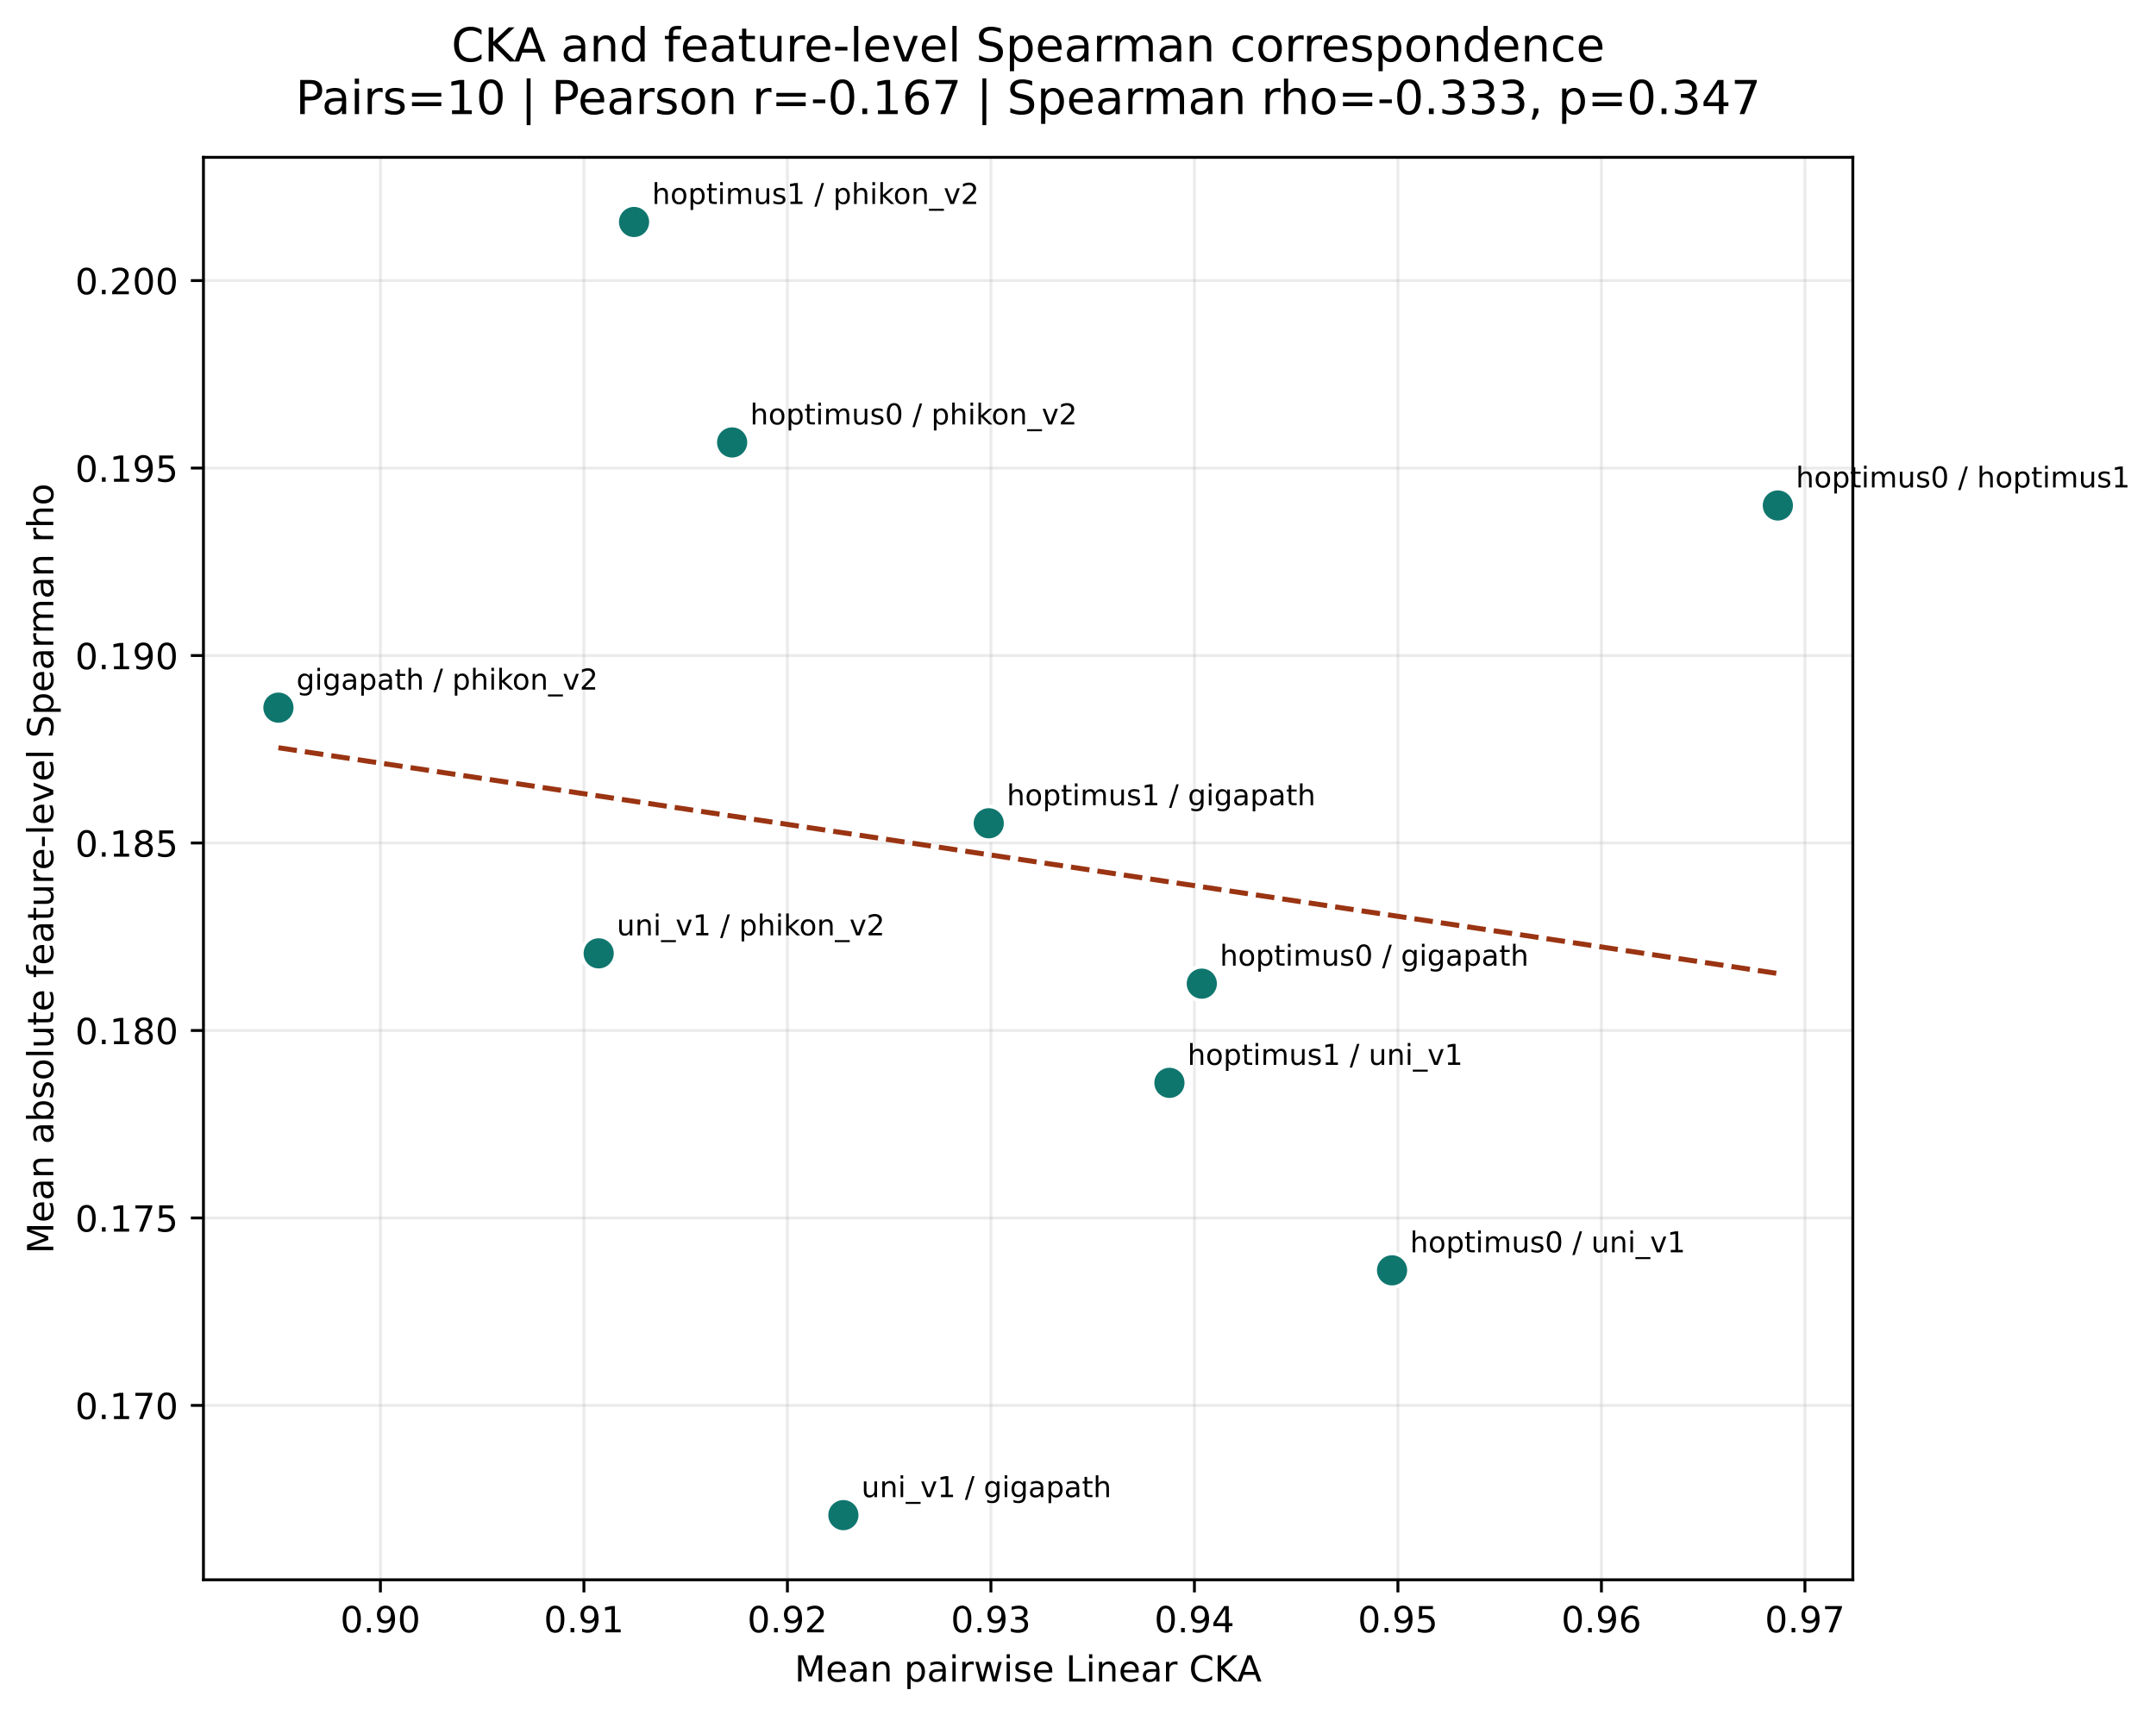
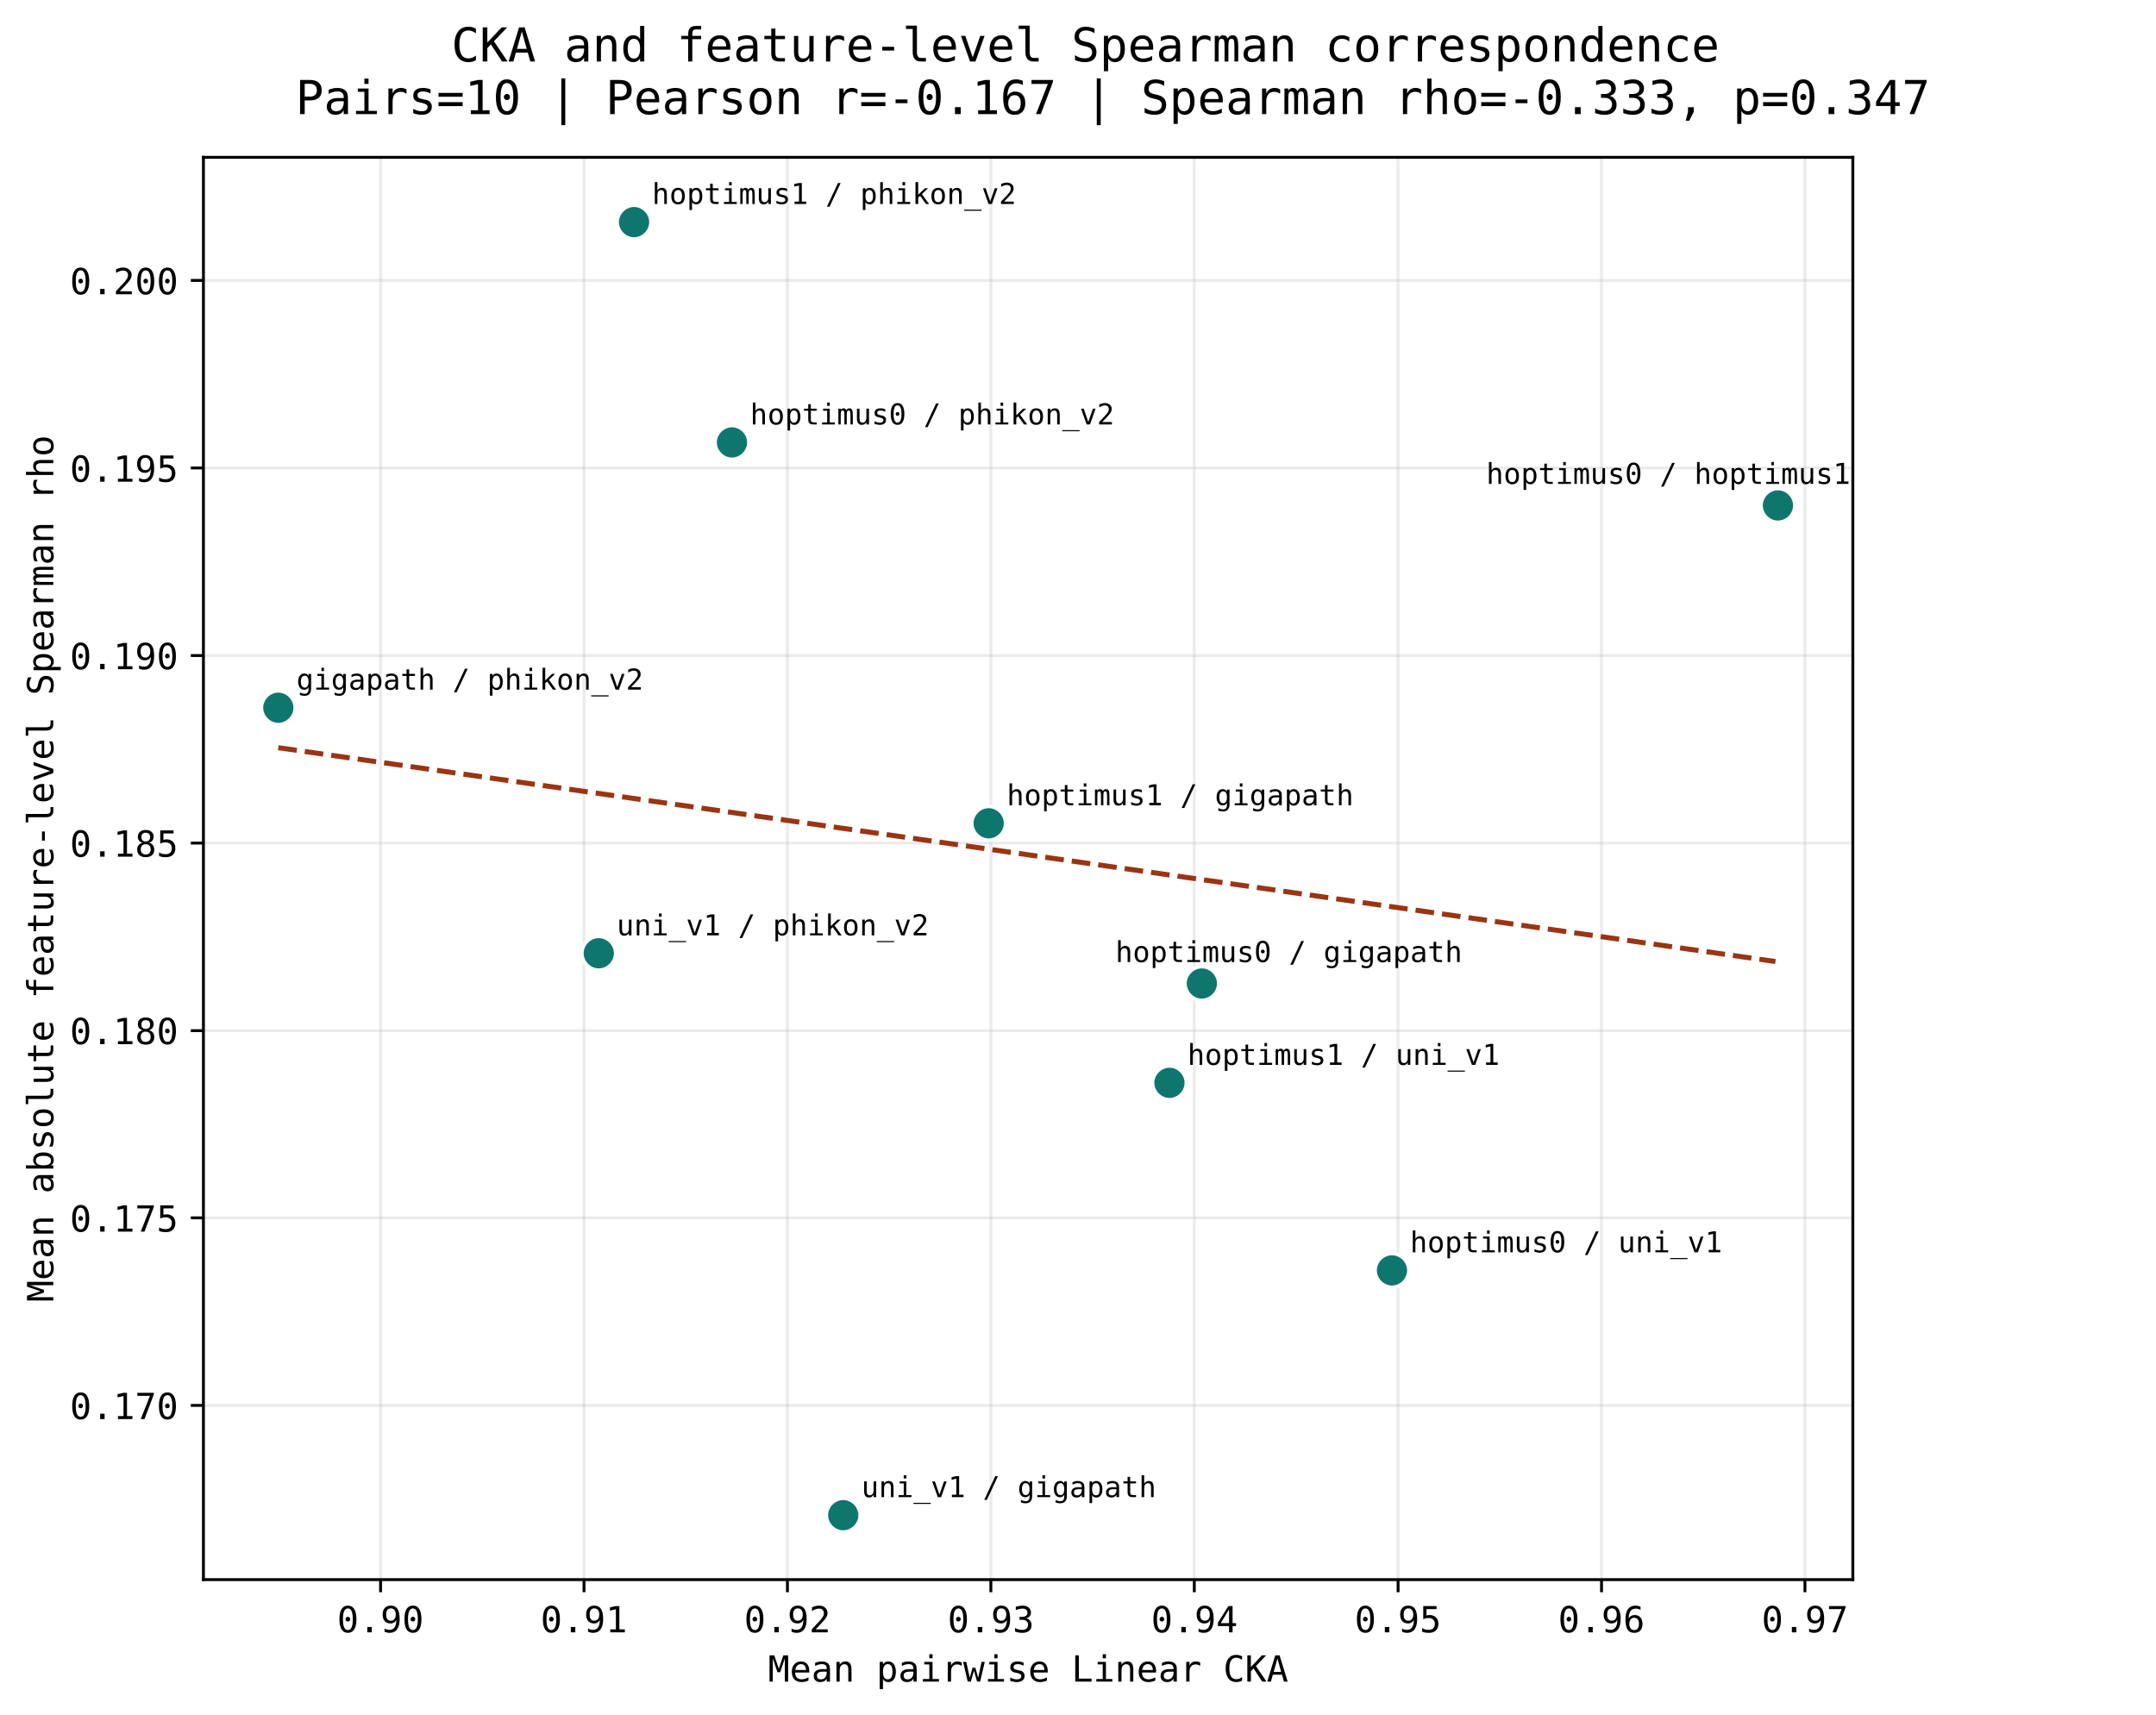
- <svg xmlns="http://www.w3.org/2000/svg" xmlns:xlink="http://www.w3.org/1999/xlink" width="598.799pt" height="476.4pt" viewBox="0 0 598.799 476.4" version="1.1">
-   <defs>
-     <style type="text/css">*{stroke-linejoin: round; stroke-linecap: butt}</style>
-   </defs>
-   <g id="figure_1">
-     <g id="patch_1">
-       <path d="M 0 476.4  L 598.799 476.4  L 598.799 0  L 0 0  z " style="fill: #ffffff" />
-     </g>
-     <g id="axes_1">
-       <g id="patch_2">
-         <path d="M 56.506 438.843  L 514.597 438.843  L 514.597 43.703  L 56.506 43.703  z " style="fill: #ffffff" />
-       </g>
-       <g id="matplotlib.axis_1">
-         <g id="xtick_1">
-           <g id="line2d_1">
-             <path d="M 105.654 438.843  L 105.654 43.703  " clip-path="url(#pea5876acb8)" style="fill: none; stroke: #b0b0b0; stroke-opacity: 0.25; stroke-width: 0.8; stroke-linecap: square" />
-           </g>
-           <g id="line2d_2">
-             <defs>
-               <path id="m87864b6d90" d="M 0 0  L 0 3.5  " style="stroke: #000000; stroke-width: 0.8" />
-             </defs>
-             <g>
-               <use xlink:href="#m87864b6d90" x="105.654" y="438.843" style="stroke: #000000; stroke-width: 0.8" />
-             </g>
-           </g>
-           <g id="text_1">
-             <text style="font: 10px 'DejaVu Sans', 'Bitstream Vera Sans', 'Computer Modern Sans Serif', 'Lucida Grande', 'Verdana', 'Geneva', 'Lucid', 'Arial', 'Helvetica', 'Avant Garde', sans-serif; text-anchor: middle" x="105.654" y="453.442" transform="rotate(-0 105.6539 453.4417)">0.90</text>
-           </g>
-         </g>
-         <g id="xtick_2">
-           <g id="line2d_3">
-             <path d="M 162.174 438.843  L 162.174 43.703  " clip-path="url(#pea5876acb8)" style="fill: none; stroke: #b0b0b0; stroke-opacity: 0.25; stroke-width: 0.8; stroke-linecap: square" />
-           </g>
-           <g id="line2d_4">
-             <g>
-               <use xlink:href="#m87864b6d90" x="162.174" y="438.843" style="stroke: #000000; stroke-width: 0.8" />
-             </g>
-           </g>
-           <g id="text_2">
-             <text style="font: 10px 'DejaVu Sans', 'Bitstream Vera Sans', 'Computer Modern Sans Serif', 'Lucida Grande', 'Verdana', 'Geneva', 'Lucid', 'Arial', 'Helvetica', 'Avant Garde', sans-serif; text-anchor: middle" x="162.174" y="453.442" transform="rotate(-0 162.1736 453.4417)">0.91</text>
-           </g>
-         </g>
-         <g id="xtick_3">
-           <g id="line2d_5">
-             <path d="M 218.693 438.843  L 218.693 43.703  " clip-path="url(#pea5876acb8)" style="fill: none; stroke: #b0b0b0; stroke-opacity: 0.25; stroke-width: 0.8; stroke-linecap: square" />
-           </g>
-           <g id="line2d_6">
-             <g>
-               <use xlink:href="#m87864b6d90" x="218.693" y="438.843" style="stroke: #000000; stroke-width: 0.8" />
-             </g>
-           </g>
-           <g id="text_3">
-             <text style="font: 10px 'DejaVu Sans', 'Bitstream Vera Sans', 'Computer Modern Sans Serif', 'Lucida Grande', 'Verdana', 'Geneva', 'Lucid', 'Arial', 'Helvetica', 'Avant Garde', sans-serif; text-anchor: middle" x="218.693" y="453.442" transform="rotate(-0 218.6934 453.4417)">0.92</text>
-           </g>
-         </g>
-         <g id="xtick_4">
-           <g id="line2d_7">
-             <path d="M 275.213 438.843  L 275.213 43.703  " clip-path="url(#pea5876acb8)" style="fill: none; stroke: #b0b0b0; stroke-opacity: 0.25; stroke-width: 0.8; stroke-linecap: square" />
-           </g>
-           <g id="line2d_8">
-             <g>
-               <use xlink:href="#m87864b6d90" x="275.213" y="438.843" style="stroke: #000000; stroke-width: 0.8" />
-             </g>
-           </g>
-           <g id="text_4">
-             <text style="font: 10px 'DejaVu Sans', 'Bitstream Vera Sans', 'Computer Modern Sans Serif', 'Lucida Grande', 'Verdana', 'Geneva', 'Lucid', 'Arial', 'Helvetica', 'Avant Garde', sans-serif; text-anchor: middle" x="275.213" y="453.442" transform="rotate(-0 275.2131 453.4417)">0.93</text>
-           </g>
-         </g>
-         <g id="xtick_5">
-           <g id="line2d_9">
-             <path d="M 331.733 438.843  L 331.733 43.703  " clip-path="url(#pea5876acb8)" style="fill: none; stroke: #b0b0b0; stroke-opacity: 0.25; stroke-width: 0.8; stroke-linecap: square" />
-           </g>
-           <g id="line2d_10">
-             <g>
-               <use xlink:href="#m87864b6d90" x="331.733" y="438.843" style="stroke: #000000; stroke-width: 0.8" />
-             </g>
-           </g>
-           <g id="text_5">
-             <text style="font: 10px 'DejaVu Sans', 'Bitstream Vera Sans', 'Computer Modern Sans Serif', 'Lucida Grande', 'Verdana', 'Geneva', 'Lucid', 'Arial', 'Helvetica', 'Avant Garde', sans-serif; text-anchor: middle" x="331.733" y="453.442" transform="rotate(-0 331.7329 453.4417)">0.94</text>
-           </g>
-         </g>
-         <g id="xtick_6">
-           <g id="line2d_11">
-             <path d="M 388.253 438.843  L 388.253 43.703  " clip-path="url(#pea5876acb8)" style="fill: none; stroke: #b0b0b0; stroke-opacity: 0.25; stroke-width: 0.8; stroke-linecap: square" />
-           </g>
-           <g id="line2d_12">
-             <g>
-               <use xlink:href="#m87864b6d90" x="388.253" y="438.843" style="stroke: #000000; stroke-width: 0.8" />
-             </g>
-           </g>
-           <g id="text_6">
-             <text style="font: 10px 'DejaVu Sans', 'Bitstream Vera Sans', 'Computer Modern Sans Serif', 'Lucida Grande', 'Verdana', 'Geneva', 'Lucid', 'Arial', 'Helvetica', 'Avant Garde', sans-serif; text-anchor: middle" x="388.253" y="453.442" transform="rotate(-0 388.2526 453.4417)">0.95</text>
-           </g>
-         </g>
-         <g id="xtick_7">
-           <g id="line2d_13">
-             <path d="M 444.772 438.843  L 444.772 43.703  " clip-path="url(#pea5876acb8)" style="fill: none; stroke: #b0b0b0; stroke-opacity: 0.25; stroke-width: 0.8; stroke-linecap: square" />
-           </g>
-           <g id="line2d_14">
-             <g>
-               <use xlink:href="#m87864b6d90" x="444.772" y="438.843" style="stroke: #000000; stroke-width: 0.8" />
-             </g>
-           </g>
-           <g id="text_7">
-             <text style="font: 10px 'DejaVu Sans', 'Bitstream Vera Sans', 'Computer Modern Sans Serif', 'Lucida Grande', 'Verdana', 'Geneva', 'Lucid', 'Arial', 'Helvetica', 'Avant Garde', sans-serif; text-anchor: middle" x="444.772" y="453.442" transform="rotate(-0 444.7724 453.4417)">0.96</text>
-           </g>
-         </g>
-         <g id="xtick_8">
-           <g id="line2d_15">
-             <path d="M 501.292 438.843  L 501.292 43.703  " clip-path="url(#pea5876acb8)" style="fill: none; stroke: #b0b0b0; stroke-opacity: 0.25; stroke-width: 0.8; stroke-linecap: square" />
-           </g>
-           <g id="line2d_16">
-             <g>
-               <use xlink:href="#m87864b6d90" x="501.292" y="438.843" style="stroke: #000000; stroke-width: 0.8" />
-             </g>
-           </g>
-           <g id="text_8">
-             <text style="font: 10px 'DejaVu Sans', 'Bitstream Vera Sans', 'Computer Modern Sans Serif', 'Lucida Grande', 'Verdana', 'Geneva', 'Lucid', 'Arial', 'Helvetica', 'Avant Garde', sans-serif; text-anchor: middle" x="501.292" y="453.442" transform="rotate(-0 501.2921 453.4417)">0.97</text>
-           </g>
-         </g>
-         <g id="text_9">
-           <text style="font: 10px 'DejaVu Sans', 'Bitstream Vera Sans', 'Computer Modern Sans Serif', 'Lucida Grande', 'Verdana', 'Geneva', 'Lucid', 'Arial', 'Helvetica', 'Avant Garde', sans-serif; text-anchor: middle" x="285.551" y="467.12" transform="rotate(-0 285.5515 467.1198)">Mean pairwise Linear CKA</text>
-         </g>
-       </g>
-       <g id="matplotlib.axis_2">
-         <g id="ytick_1">
-           <g id="line2d_17">
-             <path d="M 56.506 390.407  L 514.597 390.407  " clip-path="url(#pea5876acb8)" style="fill: none; stroke: #b0b0b0; stroke-opacity: 0.25; stroke-width: 0.8; stroke-linecap: square" />
-           </g>
-           <g id="line2d_18">
-             <defs>
-               <path id="ma99810280e" d="M 0 0  L -3.5 0  " style="stroke: #000000; stroke-width: 0.8" />
-             </defs>
-             <g>
-               <use xlink:href="#ma99810280e" x="56.506" y="390.407" style="stroke: #000000; stroke-width: 0.8" />
-             </g>
-           </g>
-           <g id="text_10">
-             <text style="font: 10px 'DejaVu Sans', 'Bitstream Vera Sans', 'Computer Modern Sans Serif', 'Lucida Grande', 'Verdana', 'Geneva', 'Lucid', 'Arial', 'Helvetica', 'Avant Garde', sans-serif; text-anchor: end" x="49.506" y="394.206" transform="rotate(-0 49.50625 394.206)">0.170</text>
-           </g>
-         </g>
-         <g id="ytick_2">
-           <g id="line2d_19">
-             <path d="M 56.506 338.33  L 514.597 338.33  " clip-path="url(#pea5876acb8)" style="fill: none; stroke: #b0b0b0; stroke-opacity: 0.25; stroke-width: 0.8; stroke-linecap: square" />
-           </g>
-           <g id="line2d_20">
-             <g>
-               <use xlink:href="#ma99810280e" x="56.506" y="338.33" style="stroke: #000000; stroke-width: 0.8" />
-             </g>
-           </g>
-           <g id="text_11">
-             <text style="font: 10px 'DejaVu Sans', 'Bitstream Vera Sans', 'Computer Modern Sans Serif', 'Lucida Grande', 'Verdana', 'Geneva', 'Lucid', 'Arial', 'Helvetica', 'Avant Garde', sans-serif; text-anchor: end" x="49.506" y="342.129" transform="rotate(-0 49.50625 342.1288)">0.175</text>
-           </g>
-         </g>
-         <g id="ytick_3">
-           <g id="line2d_21">
-             <path d="M 56.506 286.252  L 514.597 286.252  " clip-path="url(#pea5876acb8)" style="fill: none; stroke: #b0b0b0; stroke-opacity: 0.25; stroke-width: 0.8; stroke-linecap: square" />
-           </g>
-           <g id="line2d_22">
-             <g>
-               <use xlink:href="#ma99810280e" x="56.506" y="286.252" style="stroke: #000000; stroke-width: 0.8" />
-             </g>
-           </g>
-           <g id="text_12">
-             <text style="font: 10px 'DejaVu Sans', 'Bitstream Vera Sans', 'Computer Modern Sans Serif', 'Lucida Grande', 'Verdana', 'Geneva', 'Lucid', 'Arial', 'Helvetica', 'Avant Garde', sans-serif; text-anchor: end" x="49.506" y="290.052" transform="rotate(-0 49.50625 290.0516)">0.180</text>
-           </g>
-         </g>
-         <g id="ytick_4">
-           <g id="line2d_23">
-             <path d="M 56.506 234.175  L 514.597 234.175  " clip-path="url(#pea5876acb8)" style="fill: none; stroke: #b0b0b0; stroke-opacity: 0.25; stroke-width: 0.8; stroke-linecap: square" />
-           </g>
-           <g id="line2d_24">
-             <g>
-               <use xlink:href="#ma99810280e" x="56.506" y="234.175" style="stroke: #000000; stroke-width: 0.8" />
-             </g>
-           </g>
-           <g id="text_13">
-             <text style="font: 10px 'DejaVu Sans', 'Bitstream Vera Sans', 'Computer Modern Sans Serif', 'Lucida Grande', 'Verdana', 'Geneva', 'Lucid', 'Arial', 'Helvetica', 'Avant Garde', sans-serif; text-anchor: end" x="49.506" y="237.974" transform="rotate(-0 49.50625 237.9744)">0.185</text>
-           </g>
-         </g>
-         <g id="ytick_5">
-           <g id="line2d_25">
-             <path d="M 56.506 182.098  L 514.597 182.098  " clip-path="url(#pea5876acb8)" style="fill: none; stroke: #b0b0b0; stroke-opacity: 0.25; stroke-width: 0.8; stroke-linecap: square" />
-           </g>
-           <g id="line2d_26">
-             <g>
-               <use xlink:href="#ma99810280e" x="56.506" y="182.098" style="stroke: #000000; stroke-width: 0.8" />
-             </g>
-           </g>
-           <g id="text_14">
-             <text style="font: 10px 'DejaVu Sans', 'Bitstream Vera Sans', 'Computer Modern Sans Serif', 'Lucida Grande', 'Verdana', 'Geneva', 'Lucid', 'Arial', 'Helvetica', 'Avant Garde', sans-serif; text-anchor: end" x="49.506" y="185.897" transform="rotate(-0 49.50625 185.8972)">0.190</text>
-           </g>
-         </g>
-         <g id="ytick_6">
-           <g id="line2d_27">
-             <path d="M 56.506 130.021  L 514.597 130.021  " clip-path="url(#pea5876acb8)" style="fill: none; stroke: #b0b0b0; stroke-opacity: 0.25; stroke-width: 0.8; stroke-linecap: square" />
-           </g>
-           <g id="line2d_28">
-             <g>
-               <use xlink:href="#ma99810280e" x="56.506" y="130.021" style="stroke: #000000; stroke-width: 0.8" />
-             </g>
-           </g>
-           <g id="text_15">
-             <text style="font: 10px 'DejaVu Sans', 'Bitstream Vera Sans', 'Computer Modern Sans Serif', 'Lucida Grande', 'Verdana', 'Geneva', 'Lucid', 'Arial', 'Helvetica', 'Avant Garde', sans-serif; text-anchor: end" x="49.506" y="133.82" transform="rotate(-0 49.50625 133.82)">0.195</text>
-           </g>
-         </g>
-         <g id="ytick_7">
-           <g id="line2d_29">
-             <path d="M 56.506 77.944  L 514.597 77.944  " clip-path="url(#pea5876acb8)" style="fill: none; stroke: #b0b0b0; stroke-opacity: 0.25; stroke-width: 0.8; stroke-linecap: square" />
-           </g>
-           <g id="line2d_30">
-             <g>
-               <use xlink:href="#ma99810280e" x="56.506" y="77.944" style="stroke: #000000; stroke-width: 0.8" />
-             </g>
-           </g>
-           <g id="text_16">
-             <text style="font: 10px 'DejaVu Sans', 'Bitstream Vera Sans', 'Computer Modern Sans Serif', 'Lucida Grande', 'Verdana', 'Geneva', 'Lucid', 'Arial', 'Helvetica', 'Avant Garde', sans-serif; text-anchor: end" x="49.506" y="81.743" transform="rotate(-0 49.50625 81.74283)">0.200</text>
-           </g>
-         </g>
-         <g id="text_17">
-           <text style="font: 10px 'DejaVu Sans', 'Bitstream Vera Sans', 'Computer Modern Sans Serif', 'Lucida Grande', 'Verdana', 'Geneva', 'Lucid', 'Arial', 'Helvetica', 'Avant Garde', sans-serif; text-anchor: middle" x="14.798" y="241.273" transform="rotate(-90 14.79844 241.2733)">Mean absolute feature-level Spearman rho</text>
-         </g>
-       </g>
-       <g id="line2d_31">
-         <path d="M 77.329 207.711  L 81.535 208.344  L 85.742 208.978  L 89.948 209.611  L 94.155 210.245  L 98.361 210.879  L 102.568 211.512  L 106.774 212.146  L 110.981 212.779  L 115.187 213.413  L 119.394 214.046  L 123.6 214.68  L 127.807 215.313  L 132.013 215.947  L 136.22 216.58  L 140.426 217.214  L 144.633 217.847  L 148.839 218.481  L 153.046 219.114  L 157.252 219.748  L 161.459 220.381  L 165.666 221.015  L 169.872 221.648  L 174.079 222.282  L 178.285 222.915  L 182.492 223.549  L 186.698 224.183  L 190.905 224.816  L 195.111 225.45  L 199.318 226.083  L 203.524 226.717  L 207.731 227.35  L 211.937 227.984  L 216.144 228.617  L 220.35 229.251  L 224.557 229.884  L 228.763 230.518  L 232.97 231.151  L 237.176 231.785  L 241.383 232.418  L 245.589 233.052  L 249.796 233.685  L 254.003 234.319  L 258.209 234.952  L 262.416 235.586  L 266.622 236.219  L 270.829 236.853  L 275.035 237.487  L 279.242 238.12  L 283.448 238.754  L 287.655 239.387  L 291.861 240.021  L 296.068 240.654  L 300.274 241.288  L 304.481 241.921  L 308.687 242.555  L 312.894 243.188  L 317.1 243.822  L 321.307 244.455  L 325.513 245.089  L 329.72 245.722  L 333.926 246.356  L 338.133 246.989  L 342.34 247.623  L 346.546 248.256  L 350.753 248.89  L 354.959 249.523  L 359.166 250.157  L 363.372 250.791  L 367.579 251.424  L 371.785 252.058  L 375.992 252.691  L 380.198 253.325  L 384.405 253.958  L 388.611 254.592  L 392.818 255.225  L 397.024 255.859  L 401.231 256.492  L 405.437 257.126  L 409.644 257.759  L 413.85 258.393  L 418.057 259.026  L 422.263 259.66  L 426.47 260.293  L 430.677 260.927  L 434.883 261.56  L 439.09 262.194  L 443.296 262.828  L 447.503 263.461  L 451.709 264.095  L 455.916 264.728  L 460.122 265.362  L 464.329 265.995  L 468.535 266.629  L 472.742 267.262  L 476.948 267.896  L 481.155 268.529  L 485.361 269.163  L 489.568 269.796  L 493.774 270.43  " clip-path="url(#pea5876acb8)" style="fill: none; stroke-dasharray: 5.18,2.24; stroke-dashoffset: 0; stroke: #9a3412; stroke-width: 1.4" />
-       </g>
-       <g id="patch_3">
-         <path d="M 56.506 438.843  L 56.506 43.703  " style="fill: none; stroke: #000000; stroke-width: 0.8; stroke-linejoin: miter; stroke-linecap: square" />
-       </g>
-       <g id="patch_4">
-         <path d="M 514.597 438.843  L 514.597 43.703  " style="fill: none; stroke: #000000; stroke-width: 0.8; stroke-linejoin: miter; stroke-linecap: square" />
-       </g>
-       <g id="patch_5">
-         <path d="M 56.506 438.843  L 514.597 438.843  " style="fill: none; stroke: #000000; stroke-width: 0.8; stroke-linejoin: miter; stroke-linecap: square" />
-       </g>
-       <g id="patch_6">
-         <path d="M 56.506 43.703  L 514.597 43.703  " style="fill: none; stroke: #000000; stroke-width: 0.8; stroke-linejoin: miter; stroke-linecap: square" />
-       </g>
-       <g id="PathCollection_1">
-         <defs>
-           <path id="mc0ce47eec8" d="M 0 4.69  C 1.244 4.69 2.437 4.196 3.317 3.317  C 4.196 2.437 4.69 1.244 4.69 0  C 4.69 -1.244 4.196 -2.437 3.317 -3.317  C 2.437 -4.196 1.244 -4.69 0 -4.69  C -1.244 -4.69 -2.437 -4.196 -3.317 -3.317  C -4.196 -2.437 -4.69 -1.244 -4.69 0  C -4.69 1.244 -4.196 2.437 -3.317 3.317  C -2.437 4.196 -1.244 4.69 0 4.69  z " style="stroke: #ffffff" />
-         </defs>
-         <g clip-path="url(#pea5876acb8)">
-           <use xlink:href="#mc0ce47eec8" x="77.329" y="196.575" style="fill: #0f766e; stroke: #ffffff" />
-           <use xlink:href="#mc0ce47eec8" x="333.785" y="273.244" style="fill: #0f766e; stroke: #ffffff" />
-           <use xlink:href="#mc0ce47eec8" x="493.774" y="140.415" style="fill: #0f766e; stroke: #ffffff" />
-           <use xlink:href="#mc0ce47eec8" x="203.341" y="122.907" style="fill: #0f766e; stroke: #ffffff" />
-           <use xlink:href="#mc0ce47eec8" x="386.624" y="352.88" style="fill: #0f766e; stroke: #ffffff" />
-           <use xlink:href="#mc0ce47eec8" x="274.611" y="228.697" style="fill: #0f766e; stroke: #ffffff" />
-           <use xlink:href="#mc0ce47eec8" x="176.099" y="61.664" style="fill: #0f766e; stroke: #ffffff" />
-           <use xlink:href="#mc0ce47eec8" x="324.794" y="300.803" style="fill: #0f766e; stroke: #ffffff" />
-           <use xlink:href="#mc0ce47eec8" x="234.24" y="420.882" style="fill: #0f766e; stroke: #ffffff" />
-           <use xlink:href="#mc0ce47eec8" x="166.276" y="264.828" style="fill: #0f766e; stroke: #ffffff" />
-         </g>
-       </g>
-       <g id="text_18">
-         <text style="font: 8px 'DejaVu Sans', 'Bitstream Vera Sans', 'Computer Modern Sans Serif', 'Lucida Grande', 'Verdana', 'Geneva', 'Lucid', 'Arial', 'Helvetica', 'Avant Garde', sans-serif; text-anchor: start" x="82.329" y="191.575" transform="rotate(-0 82.32854 191.5755)">gigapath / phikon_v2</text>
-       </g>
-       <g id="text_19">
-         <text style="font: 8px 'DejaVu Sans', 'Bitstream Vera Sans', 'Computer Modern Sans Serif', 'Lucida Grande', 'Verdana', 'Geneva', 'Lucid', 'Arial', 'Helvetica', 'Avant Garde', sans-serif; text-anchor: start" x="338.785" y="268.244" transform="rotate(-0 338.7852 268.2435)">hoptimus0 / gigapath</text>
-       </g>
-       <g id="text_20">
-         <text style="font: 8px 'DejaVu Sans', 'Bitstream Vera Sans', 'Computer Modern Sans Serif', 'Lucida Grande', 'Verdana', 'Geneva', 'Lucid', 'Arial', 'Helvetica', 'Avant Garde', sans-serif; text-anchor: start" x="498.774" y="135.415" transform="rotate(-0 498.7744 135.4154)">hoptimus0 / hoptimus1</text>
-       </g>
-       <g id="text_21">
-         <text style="font: 8px 'DejaVu Sans', 'Bitstream Vera Sans', 'Computer Modern Sans Serif', 'Lucida Grande', 'Verdana', 'Geneva', 'Lucid', 'Arial', 'Helvetica', 'Avant Garde', sans-serif; text-anchor: start" x="208.341" y="117.907" transform="rotate(-0 208.3415 117.9071)">hoptimus0 / phikon_v2</text>
-       </g>
-       <g id="text_22">
-         <text style="font: 8px 'DejaVu Sans', 'Bitstream Vera Sans', 'Computer Modern Sans Serif', 'Lucida Grande', 'Verdana', 'Geneva', 'Lucid', 'Arial', 'Helvetica', 'Avant Garde', sans-serif; text-anchor: start" x="391.624" y="347.88" transform="rotate(-0 391.6235 347.88)">hoptimus0 / uni_v1</text>
-       </g>
-       <g id="text_23">
-         <text style="font: 8px 'DejaVu Sans', 'Bitstream Vera Sans', 'Computer Modern Sans Serif', 'Lucida Grande', 'Verdana', 'Geneva', 'Lucid', 'Arial', 'Helvetica', 'Avant Garde', sans-serif; text-anchor: start" x="279.611" y="223.697" transform="rotate(-0 279.6106 223.6967)">hoptimus1 / gigapath</text>
-       </g>
-       <g id="text_24">
-         <text style="font: 8px 'DejaVu Sans', 'Bitstream Vera Sans', 'Computer Modern Sans Serif', 'Lucida Grande', 'Verdana', 'Geneva', 'Lucid', 'Arial', 'Helvetica', 'Avant Garde', sans-serif; text-anchor: start" x="181.099" y="56.664" transform="rotate(-0 181.0986 56.66428)">hoptimus1 / phikon_v2</text>
-       </g>
-       <g id="text_25">
-         <text style="font: 8px 'DejaVu Sans', 'Bitstream Vera Sans', 'Computer Modern Sans Serif', 'Lucida Grande', 'Verdana', 'Geneva', 'Lucid', 'Arial', 'Helvetica', 'Avant Garde', sans-serif; text-anchor: start" x="329.794" y="295.803" transform="rotate(-0 329.7941 295.8028)">hoptimus1 / uni_v1</text>
-       </g>
-       <g id="text_26">
-         <text style="font: 8px 'DejaVu Sans', 'Bitstream Vera Sans', 'Computer Modern Sans Serif', 'Lucida Grande', 'Verdana', 'Geneva', 'Lucid', 'Arial', 'Helvetica', 'Avant Garde', sans-serif; text-anchor: start" x="239.24" y="415.882" transform="rotate(-0 239.2401 415.8824)">uni_v1 / gigapath</text>
-       </g>
-       <g id="text_27">
-         <text style="font: 8px 'DejaVu Sans', 'Bitstream Vera Sans', 'Computer Modern Sans Serif', 'Lucida Grande', 'Verdana', 'Geneva', 'Lucid', 'Arial', 'Helvetica', 'Avant Garde', sans-serif; text-anchor: start" x="171.276" y="259.828" transform="rotate(-0 171.2756 259.8278)">uni_v1 / phikon_v2</text>
-       </g>
-       <g id="text_28">
-         <text style="font: 13px 'DejaVu Sans', 'Bitstream Vera Sans', 'Computer Modern Sans Serif', 'Lucida Grande', 'Verdana', 'Geneva', 'Lucid', 'Arial', 'Helvetica', 'Avant Garde', sans-serif" transform="translate(125.3671 17.07797)">CKA and feature-level Spearman correspondence</text>
-         <text style="font: 13px 'DejaVu Sans', 'Bitstream Vera Sans', 'Computer Modern Sans Serif', 'Lucida Grande', 'Verdana', 'Geneva', 'Lucid', 'Arial', 'Helvetica', 'Avant Garde', sans-serif" transform="translate(82.09538 31.70338)">Pairs=10 | Pearson r=-0.167 | Spearman rho=-0.333, p=0.347</text>
-       </g>
-     </g>
-   </g>
-   <defs>
-     <clipPath id="pea5876acb8">
-       <rect x="56.506" y="43.703" width="458.09" height="395.14" />
-     </clipPath>
-   </defs>
+ <svg xmlns="http://www.w3.org/2000/svg" xmlns:xlink="http://www.w3.org/1999/xlink" version="1.1" id="图层_1" x="0px" y="0px" viewBox="0 0 598.8 476.4" style="enable-background:new 0 0 598.8 476.4;" xml:space="preserve">
+   <style type="text/css">
+ 	.st0{fill:#FFFFFF;}
+ 	
+ 		.st1{clip-path:url(#SVGID_2_);fill:none;stroke:#B0B0B0;stroke-width:0.8;stroke-linecap:square;stroke-linejoin:round;stroke-opacity:0.25;}
+ 	.st2{stroke:#000000;stroke-width:0.8;stroke-linejoin:round;}
+ 	.st3{font-family:'DejaVuSansMono';}
+ 	.st4{font-size:10px;}
+ 	
+ 		.st5{clip-path:url(#SVGID_4_);fill:none;stroke:#B0B0B0;stroke-width:0.8;stroke-linecap:square;stroke-linejoin:round;stroke-opacity:0.25;}
+ 	
+ 		.st6{clip-path:url(#SVGID_6_);fill:none;stroke:#B0B0B0;stroke-width:0.8;stroke-linecap:square;stroke-linejoin:round;stroke-opacity:0.25;}
+ 	
+ 		.st7{clip-path:url(#SVGID_8_);fill:none;stroke:#B0B0B0;stroke-width:0.8;stroke-linecap:square;stroke-linejoin:round;stroke-opacity:0.25;}
+ 	
+ 		.st8{clip-path:url(#SVGID_10_);fill:none;stroke:#B0B0B0;stroke-width:0.8;stroke-linecap:square;stroke-linejoin:round;stroke-opacity:0.25;}
+ 	
+ 		.st9{clip-path:url(#SVGID_12_);fill:none;stroke:#B0B0B0;stroke-width:0.8;stroke-linecap:square;stroke-linejoin:round;stroke-opacity:0.25;}
+ 	
+ 		.st10{clip-path:url(#SVGID_14_);fill:none;stroke:#B0B0B0;stroke-width:0.8;stroke-linecap:square;stroke-linejoin:round;stroke-opacity:0.25;}
+ 	
+ 		.st11{clip-path:url(#SVGID_16_);fill:none;stroke:#B0B0B0;stroke-width:0.8;stroke-linecap:square;stroke-linejoin:round;stroke-opacity:0.25;}
+ 	
+ 		.st12{clip-path:url(#SVGID_18_);fill:none;stroke:#B0B0B0;stroke-width:0.8;stroke-linecap:square;stroke-linejoin:round;stroke-opacity:0.25;}
+ 	
+ 		.st13{clip-path:url(#SVGID_20_);fill:none;stroke:#B0B0B0;stroke-width:0.8;stroke-linecap:square;stroke-linejoin:round;stroke-opacity:0.25;}
+ 	
+ 		.st14{clip-path:url(#SVGID_22_);fill:none;stroke:#B0B0B0;stroke-width:0.8;stroke-linecap:square;stroke-linejoin:round;stroke-opacity:0.25;}
+ 	
+ 		.st15{clip-path:url(#SVGID_24_);fill:none;stroke:#B0B0B0;stroke-width:0.8;stroke-linecap:square;stroke-linejoin:round;stroke-opacity:0.25;}
+ 	
+ 		.st16{clip-path:url(#SVGID_26_);fill:none;stroke:#B0B0B0;stroke-width:0.8;stroke-linecap:square;stroke-linejoin:round;stroke-opacity:0.25;}
+ 	
+ 		.st17{clip-path:url(#SVGID_28_);fill:none;stroke:#B0B0B0;stroke-width:0.8;stroke-linecap:square;stroke-linejoin:round;stroke-opacity:0.25;}
+ 	
+ 		.st18{clip-path:url(#SVGID_30_);fill:none;stroke:#B0B0B0;stroke-width:0.8;stroke-linecap:square;stroke-linejoin:round;stroke-opacity:0.25;}
+ 	.st19{clip-path:url(#SVGID_32_);fill:none;stroke:#9A3412;stroke-width:1.4;stroke-linejoin:round;stroke-dasharray:5.18,2.24;}
+ 	.st20{fill:none;stroke:#000000;stroke-width:0.8;stroke-linecap:square;}
+ 	.st21{clip-path:url(#SVGID_34_);}
+ 	.st22{fill:#0F766E;stroke:#FFFFFF;stroke-linejoin:round;}
+ 	.st23{font-size:8px;}
+ 	.st24{font-size:13px;}
+ </style>
+   <g id="patch_1">
+     <path class="st0" d="M0,476.4h598.8V0H0V476.4z" />
+   </g>
+   <g id="patch_2">
+     <path class="st0" d="M56.5,438.8h458.1V43.7H56.5V438.8z" />
+   </g>
+   <g id="matplotlib.axis_1">
+     <g id="xtick_1">
+       <g id="line2d_1">
+         <g>
+           <defs>
+             <rect id="SVGID_1_" x="56.5" y="43.7" width="458.1" height="395.1" />
+           </defs>
+           <clipPath id="SVGID_2_">
+             <use xlink:href="#SVGID_1_" style="overflow:visible;" />
+           </clipPath>
+           <path class="st1" d="M105.7,438.8V43.7" />
+         </g>
+       </g>
+       <g id="line2d_2">
+         <g>
+           <g>
+             <path id="m87864b6d90" class="st2" d="M105.7,438.8v3.5" />
+           </g>
+         </g>
+       </g>
+       <g id="text_1">
+         <text transform="matrix(1 0 0 1 93.6129 453.4417)" class="st3 st4">0.90</text>
+       </g>
+     </g>
+     <g id="xtick_2">
+       <g id="line2d_3">
+         <g>
+           <defs>
+             <rect id="SVGID_3_" x="56.5" y="43.7" width="458.1" height="395.1" />
+           </defs>
+           <clipPath id="SVGID_4_">
+             <use xlink:href="#SVGID_3_" style="overflow:visible;" />
+           </clipPath>
+           <path class="st5" d="M162.2,438.8V43.7" />
+         </g>
+       </g>
+       <g id="line2d_4">
+         <g>
+           <g>
+             <path id="m87864b6d90_1_" class="st2" d="M162.2,438.8v3.5" />
+           </g>
+         </g>
+       </g>
+       <g id="text_2">
+         <text transform="matrix(1 0 0 1 150.1326 453.4417)" class="st3 st4">0.91</text>
+       </g>
+     </g>
+     <g id="xtick_3">
+       <g id="line2d_5">
+         <g>
+           <defs>
+             <rect id="SVGID_5_" x="56.5" y="43.7" width="458.1" height="395.1" />
+           </defs>
+           <clipPath id="SVGID_6_">
+             <use xlink:href="#SVGID_5_" style="overflow:visible;" />
+           </clipPath>
+           <path class="st6" d="M218.7,438.8V43.7" />
+         </g>
+       </g>
+       <g id="line2d_6">
+         <g>
+           <g>
+             <path id="m87864b6d90_2_" class="st2" d="M218.7,438.8v3.5" />
+           </g>
+         </g>
+       </g>
+       <g id="text_3">
+         <text transform="matrix(1 0 0 1 206.6523 453.4417)" class="st3 st4">0.92</text>
+       </g>
+     </g>
+     <g id="xtick_4">
+       <g id="line2d_7">
+         <g>
+           <defs>
+             <rect id="SVGID_7_" x="56.5" y="43.7" width="458.1" height="395.1" />
+           </defs>
+           <clipPath id="SVGID_8_">
+             <use xlink:href="#SVGID_7_" style="overflow:visible;" />
+           </clipPath>
+           <path class="st7" d="M275.2,438.8V43.7" />
+         </g>
+       </g>
+       <g id="line2d_8">
+         <g>
+           <g>
+             <path id="m87864b6d90_3_" class="st2" d="M275.2,438.8v3.5" />
+           </g>
+         </g>
+       </g>
+       <g id="text_4">
+         <text transform="matrix(1 0 0 1 263.1721 453.4417)" class="st3 st4">0.93</text>
+       </g>
+     </g>
+     <g id="xtick_5">
+       <g id="line2d_9">
+         <g>
+           <defs>
+             <rect id="SVGID_9_" x="56.5" y="43.7" width="458.1" height="395.1" />
+           </defs>
+           <clipPath id="SVGID_10_">
+             <use xlink:href="#SVGID_9_" style="overflow:visible;" />
+           </clipPath>
+           <path class="st8" d="M331.7,438.8V43.7" />
+         </g>
+       </g>
+       <g id="line2d_10">
+         <g>
+           <g>
+             <path id="m87864b6d90_4_" class="st2" d="M331.7,438.8v3.5" />
+           </g>
+         </g>
+       </g>
+       <g id="text_5">
+         <text transform="matrix(1 0 0 1 319.6919 453.4417)" class="st3 st4">0.94</text>
+       </g>
+     </g>
+     <g id="xtick_6">
+       <g id="line2d_11">
+         <g>
+           <defs>
+             <rect id="SVGID_11_" x="56.5" y="43.7" width="458.1" height="395.1" />
+           </defs>
+           <clipPath id="SVGID_12_">
+             <use xlink:href="#SVGID_11_" style="overflow:visible;" />
+           </clipPath>
+           <path class="st9" d="M388.3,438.8V43.7" />
+         </g>
+       </g>
+       <g id="line2d_12">
+         <g>
+           <g>
+             <path id="m87864b6d90_5_" class="st2" d="M388.3,438.8v3.5" />
+           </g>
+         </g>
+       </g>
+       <g id="text_6">
+         <text transform="matrix(1 0 0 1 376.2117 453.4417)" class="st3 st4">0.95</text>
+       </g>
+     </g>
+     <g id="xtick_7">
+       <g id="line2d_13">
+         <g>
+           <defs>
+             <rect id="SVGID_13_" x="56.5" y="43.7" width="458.1" height="395.1" />
+           </defs>
+           <clipPath id="SVGID_14_">
+             <use xlink:href="#SVGID_13_" style="overflow:visible;" />
+           </clipPath>
+           <path class="st10" d="M444.8,438.8V43.7" />
+         </g>
+       </g>
+       <g id="line2d_14">
+         <g>
+           <g>
+             <path id="m87864b6d90_6_" class="st2" d="M444.8,438.8v3.5" />
+           </g>
+         </g>
+       </g>
+       <g id="text_7">
+         <text transform="matrix(1 0 0 1 432.7313 453.4417)" class="st3 st4">0.96</text>
+       </g>
+     </g>
+     <g id="xtick_8">
+       <g id="line2d_15">
+         <g>
+           <defs>
+             <rect id="SVGID_15_" x="56.5" y="43.7" width="458.1" height="395.1" />
+           </defs>
+           <clipPath id="SVGID_16_">
+             <use xlink:href="#SVGID_15_" style="overflow:visible;" />
+           </clipPath>
+           <path class="st11" d="M501.3,438.8V43.7" />
+         </g>
+       </g>
+       <g id="line2d_16">
+         <g>
+           <g>
+             <path id="m87864b6d90_7_" class="st2" d="M501.3,438.8v3.5" />
+           </g>
+         </g>
+       </g>
+       <g id="text_8">
+         <text transform="matrix(1 0 0 1 489.2511 453.4417)" class="st3 st4">0.97</text>
+       </g>
+     </g>
+     <g id="text_9">
+       <text transform="matrix(1 0 0 1 213.3054 467.1199)" class="st3 st4">Mean pairwise Linear CKA</text>
+     </g>
+   </g>
+   <g id="matplotlib.axis_2">
+     <g id="ytick_1">
+       <g id="line2d_17">
+         <g>
+           <defs>
+             <rect id="SVGID_17_" x="56.5" y="43.7" width="458.1" height="395.1" />
+           </defs>
+           <clipPath id="SVGID_18_">
+             <use xlink:href="#SVGID_17_" style="overflow:visible;" />
+           </clipPath>
+           <path class="st12" d="M56.5,390.4h458.1" />
+         </g>
+       </g>
+       <g id="line2d_18">
+         <g>
+           <g>
+             <path id="ma99810280e" class="st2" d="M56.5,390.4H53" />
+           </g>
+         </g>
+       </g>
+       <g id="text_10">
+         <text transform="matrix(1 0 0 1 19.4037 394.2061)" class="st3 st4">0.170</text>
+       </g>
+     </g>
+     <g id="ytick_2">
+       <g id="line2d_19">
+         <g>
+           <defs>
+             <rect id="SVGID_19_" x="56.5" y="43.7" width="458.1" height="395.1" />
+           </defs>
+           <clipPath id="SVGID_20_">
+             <use xlink:href="#SVGID_19_" style="overflow:visible;" />
+           </clipPath>
+           <path class="st13" d="M56.5,338.3h458.1" />
+         </g>
+       </g>
+       <g id="line2d_20">
+         <g>
+           <g>
+             <path id="ma99810280e_1_" class="st2" d="M56.5,338.3H53" />
+           </g>
+         </g>
+       </g>
+       <g id="text_11">
+         <text transform="matrix(1 0 0 1 19.4037 342.1288)" class="st3 st4">0.175</text>
+       </g>
+     </g>
+     <g id="ytick_3">
+       <g id="line2d_21">
+         <g>
+           <defs>
+             <rect id="SVGID_21_" x="56.5" y="43.7" width="458.1" height="395.1" />
+           </defs>
+           <clipPath id="SVGID_22_">
+             <use xlink:href="#SVGID_21_" style="overflow:visible;" />
+           </clipPath>
+           <path class="st14" d="M56.5,286.3h458.1" />
+         </g>
+       </g>
+       <g id="line2d_22">
+         <g>
+           <g>
+             <path id="ma99810280e_2_" class="st2" d="M56.5,286.3H53" />
+           </g>
+         </g>
+       </g>
+       <g id="text_12">
+         <text transform="matrix(1 0 0 1 19.4037 290.0516)" class="st3 st4">0.180</text>
+       </g>
+     </g>
+     <g id="ytick_4">
+       <g id="line2d_23">
+         <g>
+           <defs>
+             <rect id="SVGID_23_" x="56.5" y="43.7" width="458.1" height="395.1" />
+           </defs>
+           <clipPath id="SVGID_24_">
+             <use xlink:href="#SVGID_23_" style="overflow:visible;" />
+           </clipPath>
+           <path class="st15" d="M56.5,234.2h458.1" />
+         </g>
+       </g>
+       <g id="line2d_24">
+         <g>
+           <g>
+             <path id="ma99810280e_3_" class="st2" d="M56.5,234.2H53" />
+           </g>
+         </g>
+       </g>
+       <g id="text_13">
+         <text transform="matrix(1 0 0 1 19.4037 237.9744)" class="st3 st4">0.185</text>
+       </g>
+     </g>
+     <g id="ytick_5">
+       <g id="line2d_25">
+         <g>
+           <defs>
+             <rect id="SVGID_25_" x="56.5" y="43.7" width="458.1" height="395.1" />
+           </defs>
+           <clipPath id="SVGID_26_">
+             <use xlink:href="#SVGID_25_" style="overflow:visible;" />
+           </clipPath>
+           <path class="st16" d="M56.5,182.1h458.1" />
+         </g>
+       </g>
+       <g id="line2d_26">
+         <g>
+           <g>
+             <path id="ma99810280e_4_" class="st2" d="M56.5,182.1H53" />
+           </g>
+         </g>
+       </g>
+       <g id="text_14">
+         <text transform="matrix(1 0 0 1 19.4037 185.8972)" class="st3 st4">0.190</text>
+       </g>
+     </g>
+     <g id="ytick_6">
+       <g id="line2d_27">
+         <g>
+           <defs>
+             <rect id="SVGID_27_" x="56.5" y="43.7" width="458.1" height="395.1" />
+           </defs>
+           <clipPath id="SVGID_28_">
+             <use xlink:href="#SVGID_27_" style="overflow:visible;" />
+           </clipPath>
+           <path class="st17" d="M56.5,130h458.1" />
+         </g>
+       </g>
+       <g id="line2d_28">
+         <g>
+           <g>
+             <path id="ma99810280e_5_" class="st2" d="M56.5,130H53" />
+           </g>
+         </g>
+       </g>
+       <g id="text_15">
+         <text transform="matrix(1 0 0 1 19.4037 133.8201)" class="st3 st4">0.195</text>
+       </g>
+     </g>
+     <g id="ytick_7">
+       <g id="line2d_29">
+         <g>
+           <defs>
+             <rect id="SVGID_29_" x="56.5" y="43.7" width="458.1" height="395.1" />
+           </defs>
+           <clipPath id="SVGID_30_">
+             <use xlink:href="#SVGID_29_" style="overflow:visible;" />
+           </clipPath>
+           <path class="st18" d="M56.5,77.9h458.1" />
+         </g>
+       </g>
+       <g id="line2d_30">
+         <g>
+           <g>
+             <path id="ma99810280e_6_" class="st2" d="M56.5,77.9H53" />
+           </g>
+         </g>
+       </g>
+       <g id="text_16">
+         <text transform="matrix(1 0 0 1 19.4037 81.7429)" class="st3 st4">0.200</text>
+       </g>
+     </g>
+     <g id="text_17">
+       <text transform="matrix(6.123234e-17 -1 1 6.123234e-17 14.7985 361.6836)" class="st3 st4">Mean absolute feature-level Spearman rho</text>
+     </g>
+   </g>
+   <g id="line2d_31">
+     <g>
+       <defs>
+         <rect id="SVGID_31_" x="56.5" y="43.7" width="458.1" height="395.1" />
+       </defs>
+       <clipPath id="SVGID_32_">
+         <use xlink:href="#SVGID_31_" style="overflow:visible;" />
+       </clipPath>
+       <path class="st19" d="M77.3,207.7l4.2,0.6l4.2,0.6l4.2,0.6l4.2,0.6l4.2,0.6l4.2,0.6l4.2,0.6l4.2,0.6l4.2,0.6l4.2,0.6l4.2,0.6    l4.2,0.6l4.2,0.6l4.2,0.6l4.2,0.6l4.2,0.6l4.2,0.6l4.2,0.6l4.2,0.6l4.2,0.6l4.2,0.6l4.2,0.6l4.2,0.6l4.2,0.6l4.2,0.6l4.2,0.6    l4.2,0.6l4.2,0.6l4.2,0.6l4.2,0.6l4.2,0.6l4.2,0.6l4.2,0.6l4.2,0.6l4.2,0.6l4.2,0.6l4.2,0.6l4.2,0.6l4.2,0.6l4.2,0.6l4.2,0.6    l4.2,0.6l4.2,0.6l4.2,0.6l4.2,0.6l4.2,0.6l4.2,0.6l4.2,0.6l4.2,0.6l4.2,0.6l4.2,0.6l4.2,0.6l4.2,0.6l4.2,0.6l4.2,0.6l4.2,0.6    l4.2,0.6l4.2,0.6l4.2,0.6l4.2,0.6l4.2,0.6l4.2,0.6l4.2,0.6l4.2,0.6l4.2,0.6l4.2,0.6l4.2,0.6l4.2,0.6l4.2,0.6l4.2,0.6l4.2,0.6    l4.2,0.6l4.2,0.6l4.2,0.6l4.2,0.6l4.2,0.6l4.2,0.6l4.2,0.6l4.2,0.6l4.2,0.6l4.2,0.6l4.2,0.6l4.2,0.6l4.2,0.6l4.2,0.6l4.2,0.6    l4.2,0.6l4.2,0.6l4.2,0.6l4.2,0.6l4.2,0.6l4.2,0.6l4.2,0.6l4.2,0.6l4.2,0.6l4.2,0.6l4.2,0.6l4.2,0.6l4.2,0.6" />
+     </g>
+   </g>
+   <g id="patch_3">
+     <path class="st20" d="M56.5,438.8V43.7" />
+   </g>
+   <g id="patch_4">
+     <path class="st20" d="M514.6,438.8V43.7" />
+   </g>
+   <g id="patch_5">
+     <path class="st20" d="M56.5,438.8h458.1" />
+   </g>
+   <g id="patch_6">
+     <path class="st20" d="M56.5,43.7h458.1" />
+   </g>
+   <g id="PathCollection_1">
+     <g>
+       <defs>
+         <rect id="SVGID_33_" x="56.5" y="43.7" width="458.1" height="395.1" />
+       </defs>
+       <clipPath id="SVGID_34_">
+         <use xlink:href="#SVGID_33_" style="overflow:visible;" />
+       </clipPath>
+       <g class="st21">
+         <g>
+           <path id="mc0ce47eec8" class="st22" d="M77.3,201.3c1.2,0,2.4-0.5,3.3-1.4s1.4-2.1,1.4-3.3s-0.5-2.4-1.4-3.3s-2.1-1.4-3.3-1.4      s-2.4,0.5-3.3,1.4s-1.4,2.1-1.4,3.3s0.5,2.4,1.4,3.3S76.1,201.3,77.3,201.3z" />
+         </g>
+         <g>
+           <path id="mc0ce47eec8_1_" class="st22" d="M333.8,277.9c1.2,0,2.4-0.5,3.3-1.4s1.4-2.1,1.4-3.3c0-1.2-0.5-2.4-1.4-3.3      s-2.1-1.4-3.3-1.4s-2.4,0.5-3.3,1.4s-1.4,2.1-1.4,3.3c0,1.2,0.5,2.4,1.4,3.3S332.5,277.9,333.8,277.9z" />
+         </g>
+         <g>
+           <path id="mc0ce47eec8_2_" class="st22" d="M493.8,145.1c1.2,0,2.4-0.5,3.3-1.4s1.4-2.1,1.4-3.3s-0.5-2.4-1.4-3.3      s-2.1-1.4-3.3-1.4s-2.4,0.5-3.3,1.4s-1.4,2.1-1.4,3.3s0.5,2.4,1.4,3.3S492.5,145.1,493.8,145.1z" />
+         </g>
+         <g>
+           <path id="mc0ce47eec8_3_" class="st22" d="M203.3,127.6c1.2,0,2.4-0.5,3.3-1.4c0.9-0.9,1.4-2.1,1.4-3.3s-0.5-2.4-1.4-3.3      c-0.9-0.9-2.1-1.4-3.3-1.4s-2.4,0.5-3.3,1.4c-0.9,0.9-1.4,2.1-1.4,3.3s0.5,2.4,1.4,3.3C200.9,127.1,202.1,127.6,203.3,127.6z" />
+         </g>
+         <g>
+           <path id="mc0ce47eec8_4_" class="st22" d="M386.6,357.6c1.2,0,2.4-0.5,3.3-1.4s1.4-2.1,1.4-3.3c0-1.2-0.5-2.4-1.4-3.3      s-2.1-1.4-3.3-1.4s-2.4,0.5-3.3,1.4s-1.4,2.1-1.4,3.3c0,1.2,0.5,2.4,1.4,3.3S385.4,357.6,386.6,357.6z" />
+         </g>
+         <g>
+           <path id="mc0ce47eec8_5_" class="st22" d="M274.6,233.4c1.2,0,2.4-0.5,3.3-1.4s1.4-2.1,1.4-3.3s-0.5-2.4-1.4-3.3      s-2.1-1.4-3.3-1.4s-2.4,0.5-3.3,1.4s-1.4,2.1-1.4,3.3s0.5,2.4,1.4,3.3S273.4,233.4,274.6,233.4z" />
+         </g>
+         <g>
+           <path id="mc0ce47eec8_6_" class="st22" d="M176.1,66.4c1.2,0,2.4-0.5,3.3-1.4s1.4-2.1,1.4-3.3s-0.5-2.4-1.4-3.3      c-0.9-0.9-2.1-1.4-3.3-1.4s-2.4,0.5-3.3,1.4c-0.9,0.9-1.4,2.1-1.4,3.3s0.5,2.4,1.4,3.3S174.9,66.4,176.1,66.4z" />
+         </g>
+         <g>
+           <path id="mc0ce47eec8_7_" class="st22" d="M324.8,305.5c1.2,0,2.4-0.5,3.3-1.4s1.4-2.1,1.4-3.3c0-1.2-0.5-2.4-1.4-3.3      s-2.1-1.4-3.3-1.4s-2.4,0.5-3.3,1.4s-1.4,2.1-1.4,3.3c0,1.2,0.5,2.4,1.4,3.3S323.6,305.5,324.8,305.5z" />
+         </g>
+         <g>
+           <path id="mc0ce47eec8_8_" class="st22" d="M234.2,425.6c1.2,0,2.4-0.5,3.3-1.4s1.4-2.1,1.4-3.3c0-1.2-0.5-2.4-1.4-3.3      s-2.1-1.4-3.3-1.4s-2.4,0.5-3.3,1.4s-1.4,2.1-1.4,3.3c0,1.2,0.5,2.4,1.4,3.3S233,425.6,234.2,425.6z" />
+         </g>
+         <g>
+           <path id="mc0ce47eec8_9_" class="st22" d="M166.3,269.5c1.2,0,2.4-0.5,3.3-1.4s1.4-2.1,1.4-3.3c0-1.2-0.5-2.4-1.4-3.3      s-2.1-1.4-3.3-1.4s-2.4,0.5-3.3,1.4s-1.4,2.1-1.4,3.3c0,1.2,0.5,2.4,1.4,3.3S165,269.5,166.3,269.5z" />
+         </g>
+       </g>
+     </g>
+   </g>
+   <g id="text_18">
+     <text transform="matrix(1 0 0 1 82.3286 191.5755)" class="st3 st23">gigapath / phikon_v2</text>
+   </g>
+   <g id="text_19">
+     <text transform="matrix(1 0 0 1 309.7853 267.2435)" class="st3 st23">hoptimus0 / gigapath</text>
+   </g>
+   <g id="text_20">
+     <text transform="matrix(1 0 0 1 412.7744 134.4154)" class="st3 st23">hoptimus0 / hoptimus1</text>
+   </g>
+   <g id="text_21">
+     <text transform="matrix(1 0 0 1 208.3415 117.9071)" class="st3 st23">hoptimus0 / phikon_v2</text>
+   </g>
+   <g id="text_22">
+     <text transform="matrix(1 0 0 1 391.6235 347.88)" class="st3 st23">hoptimus0 / uni_v1</text>
+   </g>
+   <g id="text_23">
+     <text transform="matrix(1 0 0 1 279.6106 223.6967)" class="st3 st23">hoptimus1 / gigapath</text>
+   </g>
+   <g id="text_24">
+     <text transform="matrix(1 0 0 1 181.0986 56.6643)" class="st3 st23">hoptimus1 / phikon_v2</text>
+   </g>
+   <g id="text_25">
+     <text transform="matrix(1 0 0 1 329.7941 295.8028)" class="st3 st23">hoptimus1 / uni_v1</text>
+   </g>
+   <g id="text_26">
+     <text transform="matrix(1 0 0 1 239.2401 415.8824)" class="st3 st23">uni_v1 / gigapath</text>
+   </g>
+   <g id="text_27">
+     <text transform="matrix(1 0 0 1 171.2756 259.8279)" class="st3 st23">uni_v1 / phikon_v2</text>
+   </g>
+   <g id="text_28">
+     <text transform="matrix(1 0 0 1 125.3671 17.078)" class="st3 st24">CKA and feature-level Spearman correspondence</text>
+     <text transform="matrix(1 0 0 1 82.0954 31.7034)" class="st3 st24">Pairs=10 | Pearson r=-0.167 | Spearman rho=-0.333, p=0.347</text>
+   </g>
</svg>
